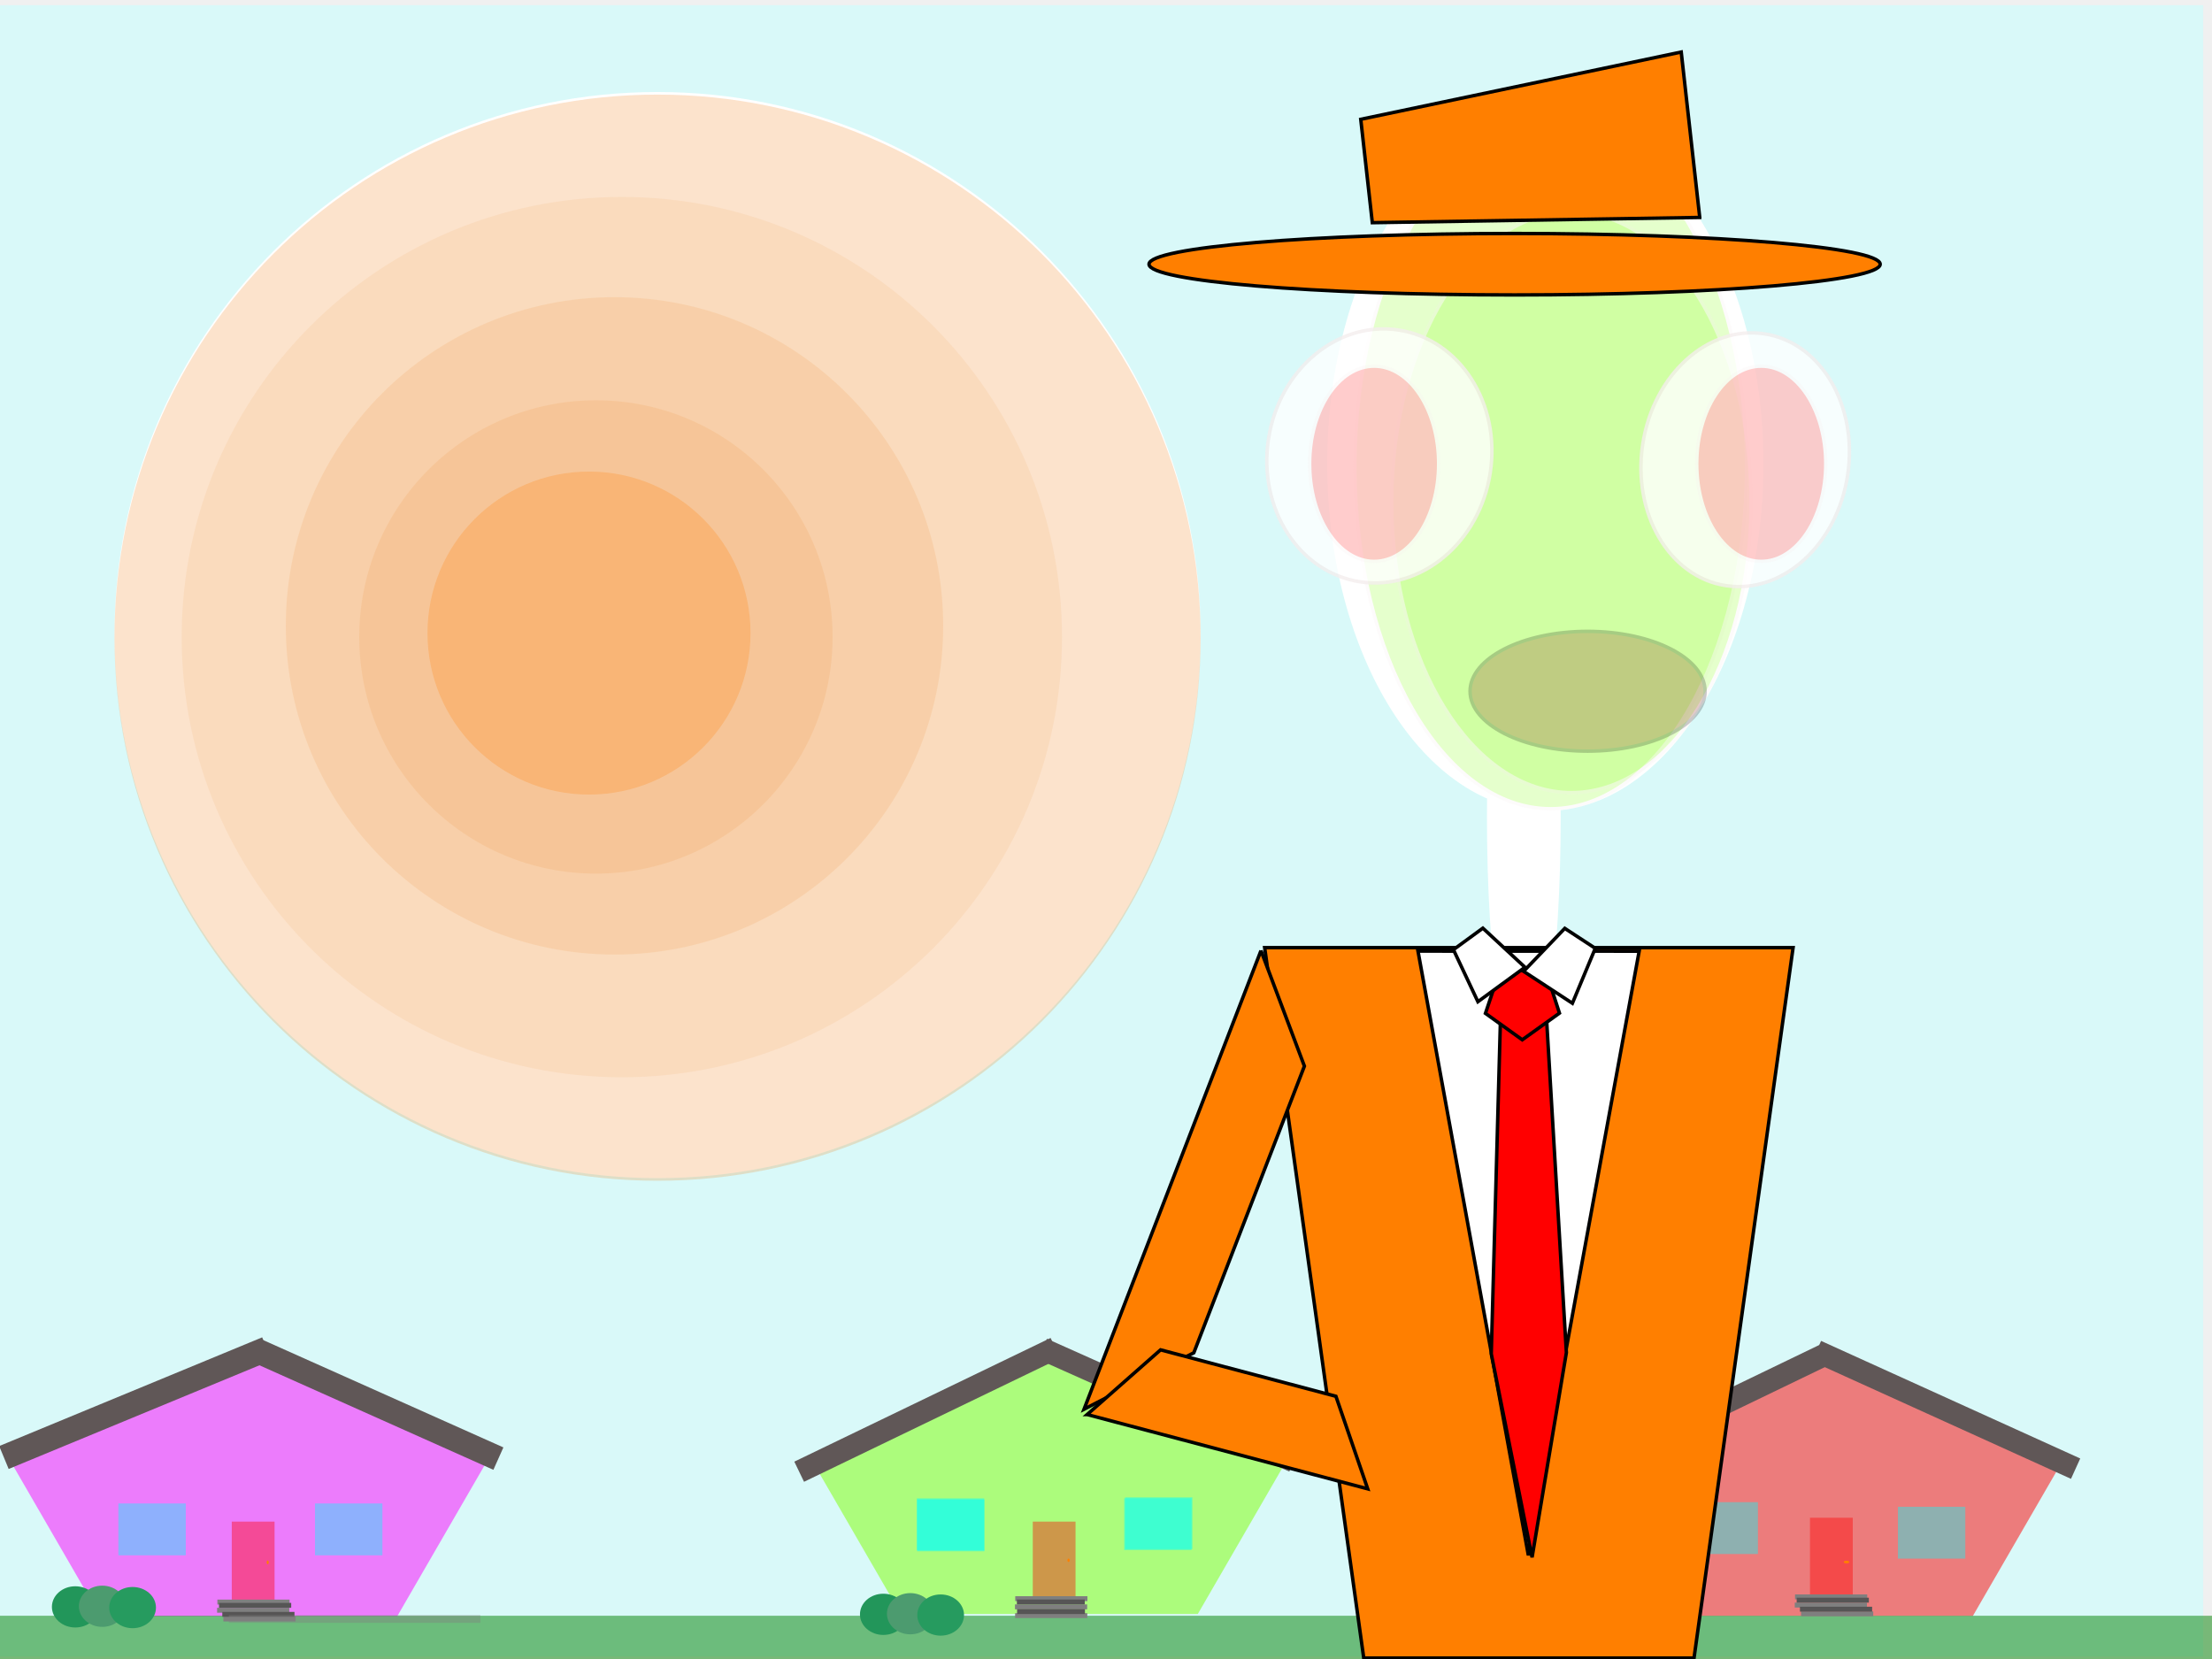
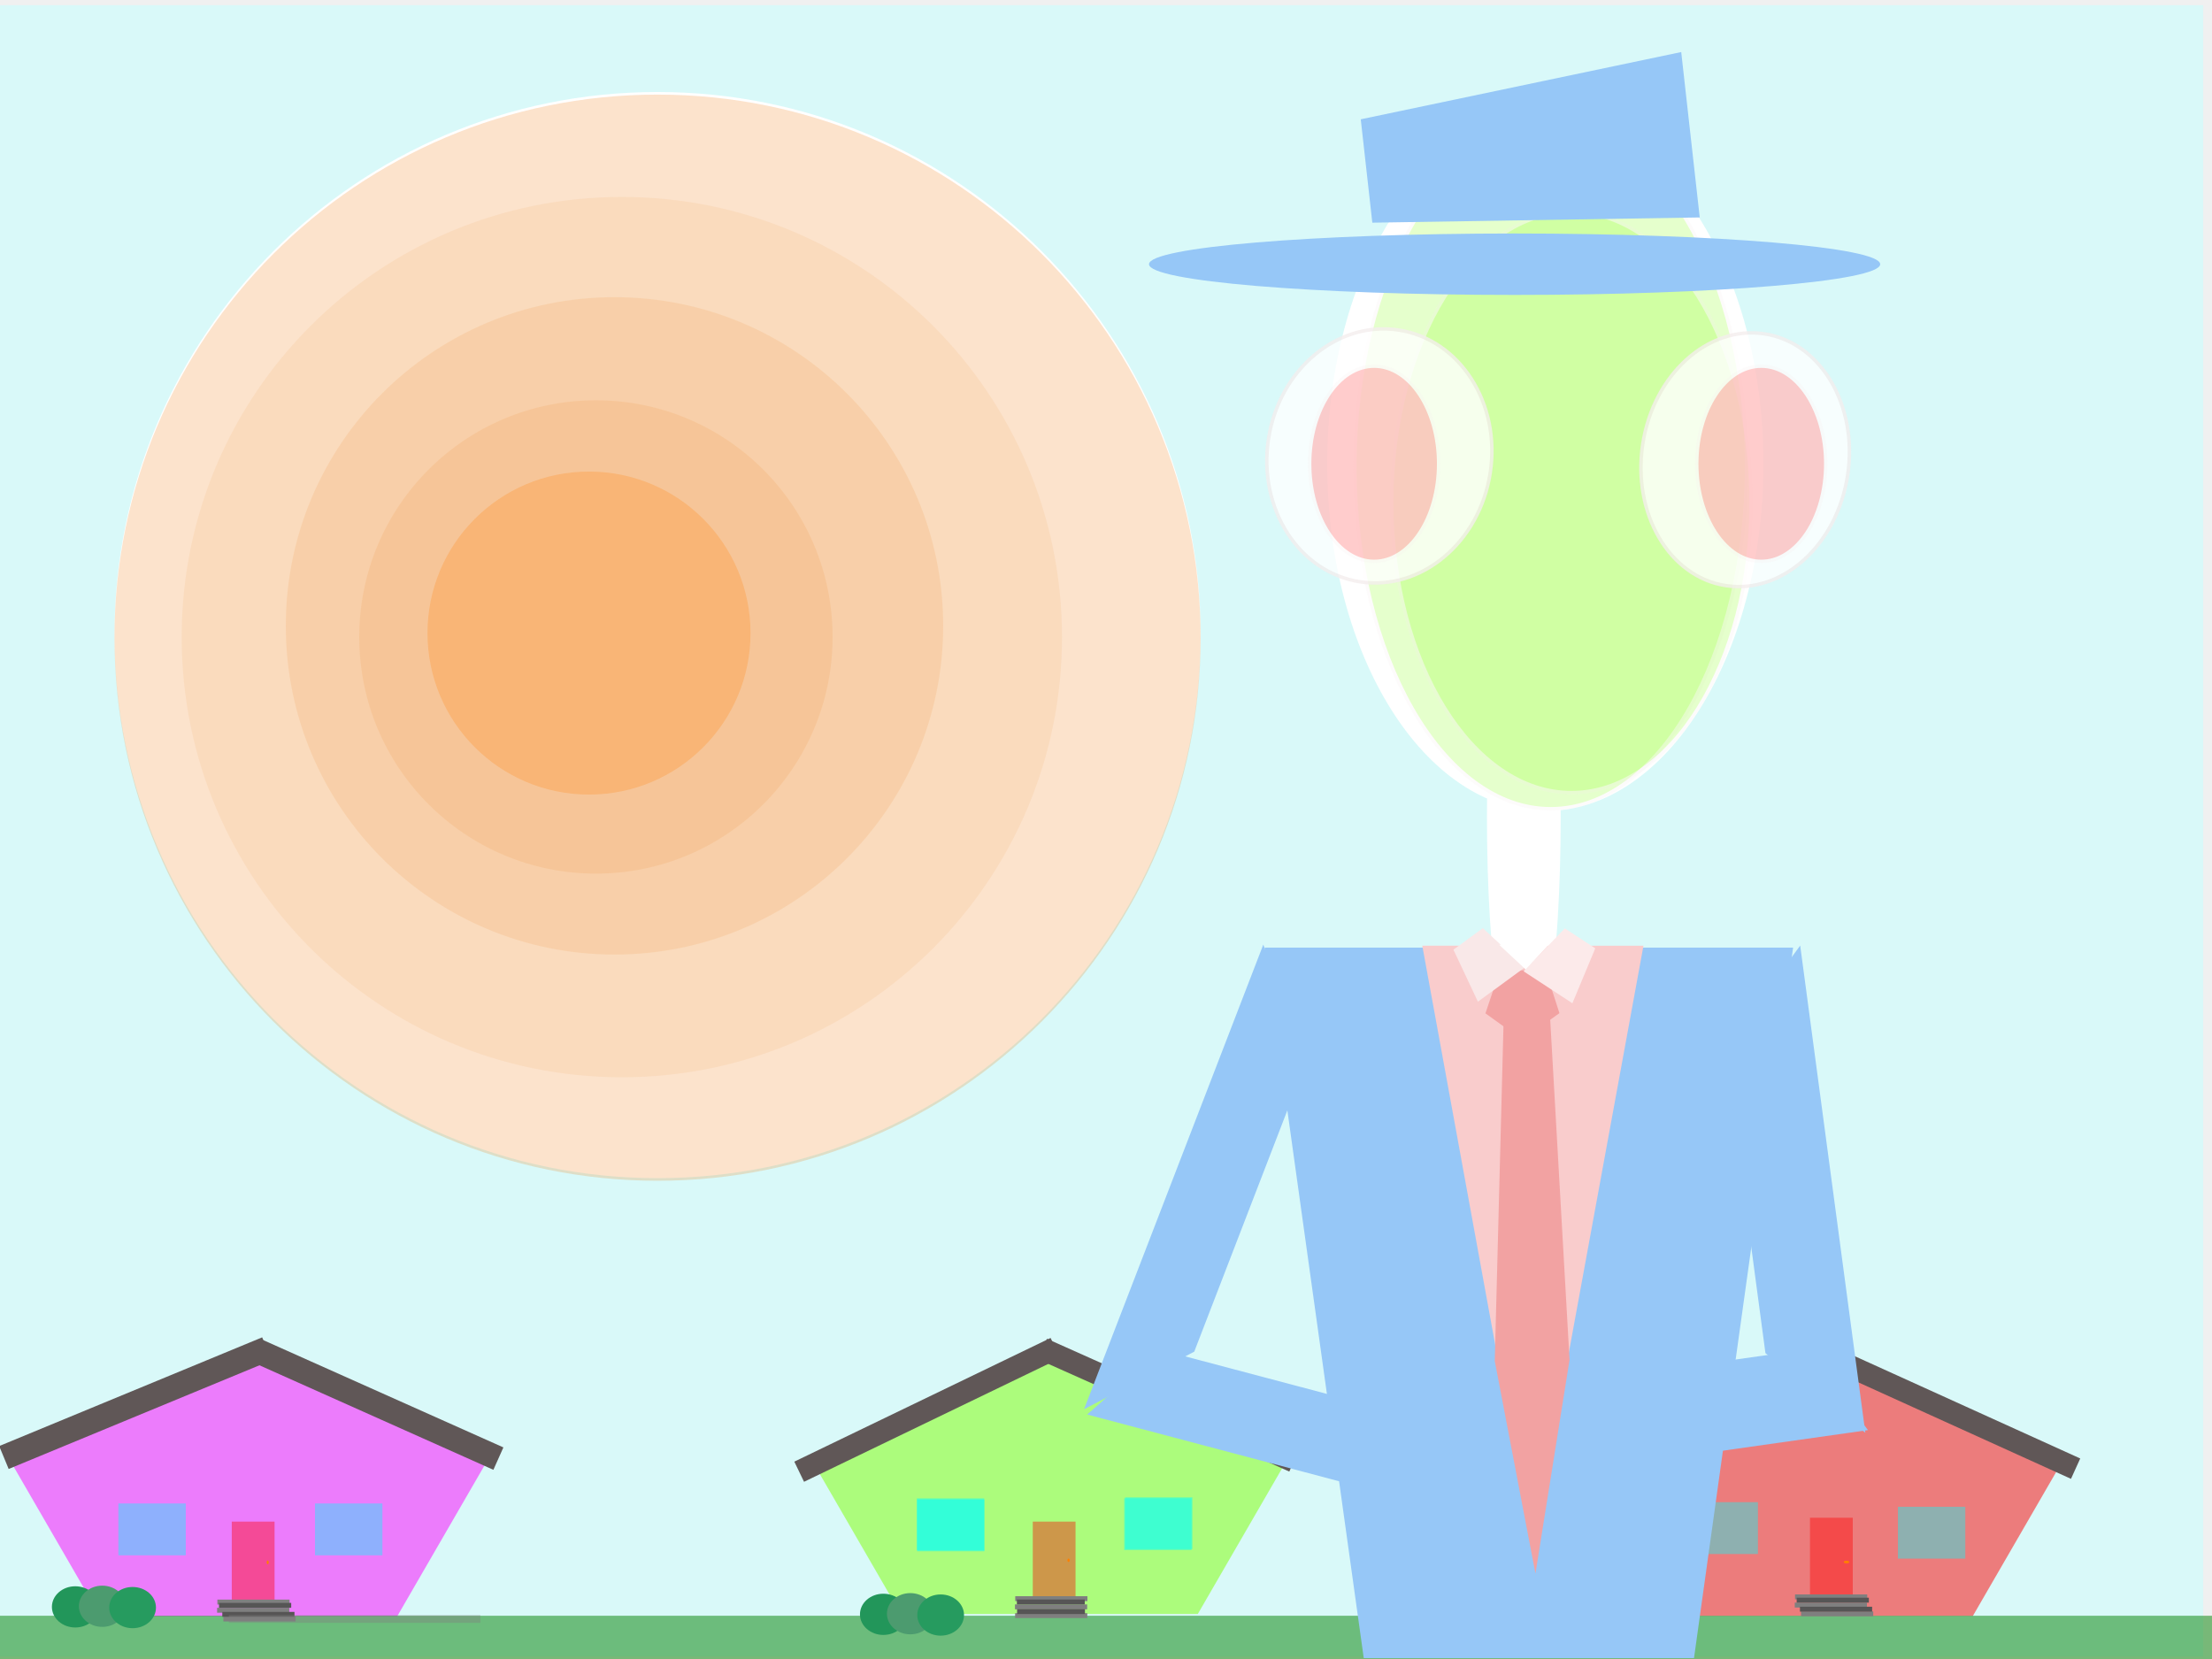
<svg xmlns="http://www.w3.org/2000/svg" width="640" height="480">
  <g>
-     <rect stroke="#000000" id="svg_57" height="477.75" width="640.5" y="1.5" x="-3.056" stroke-linecap="null" stroke-linejoin="null" stroke-dasharray="null" stroke-width="0" fill="#d9f9f9" />
-     <circle id="svg_56" stroke="#000000" r="157.129" cy="183.75" cx="190.25" stroke-linecap="null" stroke-linejoin="null" stroke-dasharray="null" stroke-width="0" fill="#ffffff" />
-     <ellipse id="svg_8" cy="210" cx="252.5" stroke-linecap="null" stroke-linejoin="null" stroke-dasharray="null" stroke-width="3" stroke="#000000" fill="#000000" />
-     <circle opacity="0.2" stroke="#000000" id="svg_31" r="157.129" cy="184.5" cx="190.25" stroke-linecap="null" stroke-linejoin="null" stroke-dasharray="null" stroke-width="0" fill="#f27100" />
-     <polygon opacity="0.2" fill="#f9b87a" id="svg_40" />
-     <polygon opacity="0.2" fill="#f9b87a" id="svg_41" />
-     <circle id="svg_51" r="127.354" cy="184.333" cx="179.917" opacity="0.1" stroke-linecap="null" stroke-linejoin="null" stroke-dasharray="null" stroke-width="0" stroke="#000000" fill="#ed9038" />
-     <circle stroke="#000000" id="svg_52" r="95.104" cy="181.083" cx="177.792" opacity="0.15" stroke-linecap="null" stroke-linejoin="null" stroke-dasharray="null" stroke-width="0" fill="#ed9038" />
-     <circle stroke="#000000" id="svg_53" r="68.479" cy="184.292" cx="172.417" opacity="0.15" stroke-linecap="null" stroke-linejoin="null" stroke-dasharray="null" stroke-width="0" fill="#ed9038" />
-     <circle stroke="#000000" id="svg_54" r="46.729" cy="183.167" cx="170.417" opacity="0.5" stroke-linecap="null" stroke-linejoin="null" stroke-dasharray="null" stroke-width="0" fill="#fca553" />
-     <path stroke="#000000" id="svg_58" d="m234.072,421.081l69.525,-28.361l69.525,28.361l-26.556,45.889l-85.938,0l-26.556,-45.889z" opacity="0.5" stroke-linecap="null" stroke-linejoin="null" stroke-dasharray="null" stroke-width="0" fill="#7fff00" />
-     <path id="svg_59" stroke="#000000" d="m458.322,421.644l69.525,-28.361l69.525,28.361l-26.556,45.889l-85.938,0l-26.556,-45.889z" opacity="0.5" stroke-linecap="null" stroke-linejoin="null" stroke-dasharray="null" stroke-width="0" fill="#ff0000" />
-     <path id="svg_60" stroke="#000000" d="m2.44,421.741l69.525,-28.361l69.525,28.361l-26.556,45.889l-85.938,0l-26.556,-45.889z" opacity="0.5" stroke-linecap="null" stroke-linejoin="null" stroke-dasharray="null" stroke-width="0" fill="#ff00ff" />
-     <rect id="svg_61" height="12.75" width="645.75" y="467.487" x="-0.285" opacity="0.5" stroke-linecap="null" stroke-linejoin="null" stroke-dasharray="null" stroke-width="0" stroke="#000000" fill="#007f00" />
-     <rect transform="rotate(24.07551 109.0696,406.3255) " id="svg_62" height="7.099" width="76.952" y="402.776" x="70.594" stroke-linecap="null" stroke-linejoin="null" stroke-dasharray="null" stroke-width="0" fill="#605757" stroke="#000000" />
-     <rect id="svg_63" transform="rotate(-22.45998 39.18002,405.9759) " height="7.168" width="82.332" y="402.392" x="-1.986" stroke-linecap="null" stroke-linejoin="null" stroke-dasharray="null" stroke-width="0" fill="#605757" stroke="#000000" />
-     <rect id="svg_64" stroke="#000000" transform="rotate(-25.76399 268.3003,407.9205) " height="6.472" width="82.332" y="404.685" x="227.134" stroke-linecap="null" stroke-linejoin="null" stroke-dasharray="null" stroke-width="0" fill="#605757" />
-     <rect stroke="#000000" id="svg_66" transform="rotate(24.07551 337.9733,406.5599) " height="6.472" width="79.691" y="403.324" x="298.128" stroke-linecap="null" stroke-linejoin="null" stroke-dasharray="null" stroke-width="0" fill="#605757" />
-     <rect id="svg_67" stroke="#605757" transform="rotate(-25.76399 491.8003,409.4205) " height="6.472" width="82.332" y="406.185" x="450.634" stroke-linecap="null" stroke-linejoin="null" stroke-dasharray="null" stroke-width="0" fill="#605757" />
-     <rect id="svg_68" stroke="#000000" transform="rotate(24.4032 563.0503,407.9205) " height="6.472" width="82.332" y="404.685" x="521.884" stroke-linecap="null" stroke-linejoin="null" stroke-dasharray="null" stroke-width="0" fill="#605757" />
-     <rect opacity="0.4" stroke="#000000" id="svg_73" height="23.062" width="12.375" y="440.25" x="67.062" stroke-linecap="null" stroke-linejoin="null" stroke-dasharray="null" stroke-width="0" fill="#ff0000" />
-     <rect id="svg_74" opacity="0.4" stroke="#000000" height="23.062" width="12.375" y="440.25" x="298.812" stroke-linecap="null" stroke-linejoin="null" stroke-dasharray="null" stroke-width="0" fill="#ff0000" />
-     <rect id="svg_75" opacity="0.4" stroke="#000000" height="23.062" width="12.375" y="439.125" x="523.687" stroke-linecap="null" stroke-linejoin="null" stroke-dasharray="null" stroke-width="0" fill="#ff0000" />
-     <rect opacity="0.4" id="svg_77" height="15" width="19.5" y="435" x="34.25" stroke-linecap="null" stroke-linejoin="null" stroke-dasharray="null" stroke-width="0" stroke="#000000" fill="#00ffff" />
-     <rect id="svg_78" opacity="0.4" height="15" width="19.5" y="433.5" x="265.25" stroke-linecap="null" stroke-linejoin="null" stroke-dasharray="null" stroke-width="0" stroke="#000000" fill="#00ffff" />
-     <rect id="svg_79" opacity="0.4" height="15" width="19.5" y="434.625" x="489.125" stroke-linecap="null" stroke-linejoin="null" stroke-dasharray="null" stroke-width="0" stroke="#000000" fill="#00ffff" />
-     <rect stroke="#000000" id="svg_80" height="1.424" width="20.883" y="462.812" x="62.896" stroke-linecap="null" stroke-linejoin="null" stroke-dasharray="null" stroke-width="0" fill="#7f7f7f" />
-     <rect id="svg_81" stroke="#000000" height="1.424" width="20.883" y="465.185" x="62.817" stroke-linecap="null" stroke-linejoin="null" stroke-dasharray="null" stroke-width="0" fill="#7f7f7f" />
-     <rect id="svg_82" stroke="#000000" height="1.424" width="20.883" y="467.716" x="64.637" stroke-linecap="null" stroke-linejoin="null" stroke-dasharray="null" stroke-width="0" fill="#7f7f7f" />
-     <rect id="svg_83" stroke="#000000" height="1.424" width="20.883" y="463.761" x="63.371" stroke-linecap="null" stroke-linejoin="null" stroke-dasharray="null" stroke-width="0" fill="#565555" />
-     <rect id="svg_84" stroke="#000000" height="1.424" width="20.883" y="466.371" x="64.32" stroke-linecap="null" stroke-linejoin="null" stroke-dasharray="null" stroke-width="0" fill="#565555" />
-     <rect id="svg_85" stroke="#000000" height="1.424" width="20.883" y="461.829" x="293.741" stroke-linecap="null" stroke-linejoin="null" stroke-dasharray="null" stroke-width="0" fill="#7f7f7f" />
-     <rect id="svg_86" stroke="#000000" height="1.424" width="20.883" y="464.202" x="293.662" stroke-linecap="null" stroke-linejoin="null" stroke-dasharray="null" stroke-width="0" fill="#7f7f7f" />
-     <rect id="svg_87" stroke="#000000" height="1.424" width="20.883" y="466.734" x="293.702" stroke-linecap="null" stroke-linejoin="null" stroke-dasharray="null" stroke-width="0" fill="#7f7f7f" />
-     <rect stroke="#000000" id="svg_88" height="1.424" width="19.637" y="462.779" x="294.216" stroke-linecap="null" stroke-linejoin="null" stroke-dasharray="null" stroke-width="0" fill="#565555" />
-     <rect stroke="#000000" id="svg_89" height="1.424" width="19.637" y="465.567" x="294.275" stroke-linecap="null" stroke-linejoin="null" stroke-dasharray="null" stroke-width="0" fill="#565555" />
-     <rect id="svg_90" stroke="#000000" height="1.424" width="20.883" y="461.315" x="519.359" stroke-linecap="null" stroke-linejoin="null" stroke-dasharray="null" stroke-width="0" fill="#7f7f7f" />
-     <rect id="svg_91" stroke="#000000" height="1.424" width="20.883" y="463.688" x="519.28" stroke-linecap="null" stroke-linejoin="null" stroke-dasharray="null" stroke-width="0" fill="#7f7f7f" />
-     <rect id="svg_92" stroke="#000000" height="1.424" width="20.883" y="466.22" x="521.099" stroke-linecap="null" stroke-linejoin="null" stroke-dasharray="null" stroke-width="0" fill="#7f7f7f" />
-     <rect id="svg_93" stroke="#000000" height="1.424" width="20.883" y="462.264" x="519.833" stroke-linecap="null" stroke-linejoin="null" stroke-dasharray="null" stroke-width="0" fill="#565555" />
-     <rect id="svg_94" stroke="#000000" height="1.424" width="20.883" y="464.875" x="520.782" stroke-linecap="null" stroke-linejoin="null" stroke-dasharray="null" stroke-width="0" fill="#565555" />
-     <rect id="svg_96" opacity="0.4" height="15" width="19.5" y="435" x="91.139" stroke-linecap="null" stroke-linejoin="null" stroke-dasharray="null" stroke-width="0" stroke="#000000" fill="#00ffff" />
-     <rect opacity="0.5" height="15" width="19.5" y="433.828" x="265.341" stroke-linecap="null" stroke-linejoin="null" stroke-dasharray="null" stroke-width="0" stroke="#000000" fill="#00ffff" id="svg_1" />
-     <rect opacity="0.4" height="15" width="19.5" y="433.5" x="325.25" stroke-linecap="null" stroke-linejoin="null" stroke-dasharray="null" stroke-width="0" stroke="#000000" fill="#00ffff" id="svg_2" />
-     <rect opacity="0.4" height="15" width="19.5" y="433.206" x="325.522" stroke-linecap="null" stroke-linejoin="null" stroke-dasharray="null" stroke-width="0" stroke="#000000" fill="#00ffff" id="svg_3" />
-     <rect opacity="0.4" height="15" width="19.5" y="435.958" x="549.125" stroke-linecap="null" stroke-linejoin="null" stroke-dasharray="null" stroke-width="0" stroke="#000000" fill="#00ffff" id="svg_4" />
-     <ellipse fill="#ff7f00" stroke-width="0" stroke-dasharray="null" stroke-linejoin="null" stroke-linecap="null" cx="77.456" cy="452.032" id="svg_19" rx="0.294" ry="0.532" stroke="#000000" />
-     <ellipse fill="#ff7f00" stroke="#000000" stroke-width="0" stroke-dasharray="null" stroke-linejoin="null" stroke-linecap="null" cx="90.687" cy="420" id="svg_20" />
-     <ellipse fill="#ff7f00" stroke-width="0" stroke-dasharray="null" stroke-linejoin="null" stroke-linecap="null" cx="309.166" cy="451.43" rx="0.334" ry="0.492" id="svg_23" stroke="#000000" />
-     <ellipse fill="#ff7f00" stroke-width="0" stroke-dasharray="null" stroke-linejoin="null" stroke-linecap="null" cx="534.249" cy="451.944" rx="0.813" ry="0.382" id="svg_24" stroke="#000000" />
-     <ellipse fill="#22965a" stroke-width="0" stroke-dasharray="null" stroke-linejoin="null" stroke-linecap="null" cx="21.781" cy="464.92" id="svg_25" rx="6.763" ry="5.962" stroke="#000000" />
-     <ellipse fill="#007f3f" stroke="#000000" stroke-width="0" stroke-dasharray="null" stroke-linejoin="null" stroke-linecap="null" cx="19.054" cy="447.09" id="svg_26" />
-     <ellipse stroke="#000000" fill="#4c9b6f" stroke-width="0" stroke-dasharray="null" stroke-linejoin="null" stroke-linecap="null" cx="29.584" cy="464.742" rx="6.763" ry="5.962" id="svg_27" />
-     <ellipse stroke="#000000" fill="#269b5f" stroke-width="0" stroke-dasharray="null" stroke-linejoin="null" stroke-linecap="null" cx="38.362" cy="465.126" rx="6.763" ry="5.962" id="svg_28" />
-     <rect fill="#7f7f7f" stroke-width="0" stroke-dasharray="null" stroke-linejoin="null" stroke-linecap="null" x="66.219" y="467.32" width="72.773" height="2.215" id="svg_29" stroke="#000000" opacity="0.4" />
-     <ellipse id="svg_6" fill="#22965a" stroke-width="0" stroke-dasharray="null" stroke-linejoin="null" stroke-linecap="null" cx="255.578" cy="467.076" rx="6.763" ry="5.962" stroke="#000000" />
-     <ellipse id="svg_7" stroke="#000000" fill="#4c9b6f" stroke-width="0" stroke-dasharray="null" stroke-linejoin="null" stroke-linecap="null" cx="263.381" cy="466.898" rx="6.763" ry="5.962" />
-     <ellipse id="svg_9" stroke="#000000" fill="#269b5f" stroke-width="0" stroke-dasharray="null" stroke-linejoin="null" stroke-linecap="null" cx="272.159" cy="467.283" rx="6.763" ry="5.962" />
-     <ellipse ry="74.667" rx="10.667" id="svg_21" cy="236.444" cx="440.889" stroke-linecap="null" stroke-linejoin="null" stroke-dasharray="null" stroke-width="0" stroke="#000000" fill="#ffffff" />
-     <ellipse stroke="#000000" ry="100.444" rx="63.111" id="svg_15" cy="134.222" cx="447.111" stroke-linecap="null" stroke-linejoin="null" stroke-dasharray="null" stroke-width="0" fill="#ffffff" />
-     <ellipse stroke="#f4eded" opacity="0.2" ry="99" rx="56.667" id="svg_65" cy="135" cx="448.667" stroke-linecap="null" stroke-linejoin="null" stroke-dasharray="null" stroke-width="null" fill="#7fff00" />
-     <ellipse stroke="#f4eded" id="svg_71" opacity="0.2" ry="84" rx="52" cy="145.333" cx="454.667" stroke-linecap="null" stroke-linejoin="null" stroke-dasharray="null" stroke-width="null" fill="#7fff00" />
-     <ellipse stroke="#000000" ry="8.889" rx="105.778" id="svg_16" cy="76.444" cx="438.222" stroke-linecap="null" stroke-linejoin="null" stroke-dasharray="null" fill="#ff7f00" />
-     <path stroke="#000000" transform="rotate(-96.38416 442.2454,44.23049) " id="svg_18" d="m418.169,91.386l9.029,-94.312l30.096,0l9.029,94.312l-48.153,0z" stroke-linecap="null" stroke-linejoin="null" stroke-dasharray="null" stroke-width="null" fill="#ff7f00" />
-     <path stroke="#000000" id="svg_22" d="m365.907,274.183l28.667,205.556l95.556,0l28.667,-205.556l-152.889,0z" stroke-linecap="null" stroke-linejoin="null" stroke-dasharray="null" stroke-width="null" fill="#ff7f00" />
-     <path stroke="#000000" transform="rotate(-179.9809 442.2347,362.601) " id="svg_32" d="m410.236,450.007l31.999,-174.812l31.999,174.812l-63.998,0z" stroke-linecap="null" stroke-linejoin="null" stroke-dasharray="null" stroke-width="null" fill="#ffffff" />
-     <polygon stroke="#000000" id="svg_43" transform="rotate(89.08686 442.0443,373.2806) " stroke-width="null" points="519.357,373.281 460.295,384.15 364.731,379.998 364.731,366.563 460.295,362.411 519.357,373.281 " strokeWidth="null" strokecolor="#000000" fill="#ff0000" edge="270.689" orient="x" sides="5" shape="regularPoly" cy="284.438" cx="437.75" />
-     <polygon strokeWidth="null" strokecolor="#000000" fill="#ffffff" edge="0" orient="x" sides="5" shape="regularPoly" id="svg_34" cy="264.75" cx="440" />
-     <polygon strokeWidth="null" strokecolor="none" fill="#ffffff" edge="0" orient="x" sides="5" shape="regularPoly" id="svg_35" cy="279" cx="439.25" />
-     <polygon strokeWidth="null" strokecolor="none" fill="#ffffff" edge="0" orient="x" sides="5" shape="regularPoly" id="svg_36" cy="291" cx="424.25" />
-     <polygon stroke="#000000" transform="rotate(162.0926 439.488,290.0625) " stroke-width="null" points="449.685,290.063 441.895,300.615 429.291,296.584 429.291,283.541 441.895,279.51 449.685,290.063 " strokeWidth="null" strokecolor="#000000" fill="#ff0000" edge="270.689" orient="x" sides="5" shape="regularPoly" id="svg_42" cy="284.438" cx="437.75" />
-     <path stroke="#000000" transform="rotate(-36.16539 429.5977,278.2496) " id="svg_38" d="m421.16,286.416l3.164,-16.333l10.547,0l3.164,16.333l-16.875,0z" stroke-linecap="null" stroke-linejoin="null" stroke-dasharray="null" stroke-width="null" fill="#ffffff" />
-     <path stroke="#000000" id="svg_39" transform="rotate(33.2165 452.5169,278.5746) " d="m444.079,287.037l3.164,-16.925l10.547,0l3.164,16.925l-16.875,0z" stroke-linecap="null" stroke-linejoin="null" stroke-dasharray="null" stroke-width="null" fill="#ffffff" />
-     <path stroke="#000000" transform="rotate(111.0969 350.3262,345.6585) " id="svg_45" d="m279.215,357.536l26.667,-23.754l88.889,0l26.667,23.754l-142.222,0z" stroke-linecap="null" stroke-linejoin="null" stroke-dasharray="null" stroke-width="null" fill="#ff7f00" />
-     <path stroke="#000000" id="svg_46" transform="rotate(14.83454 358.1432,408.6443) " d="m316.157,420.408l15.745,-23.528l52.483,0l15.745,23.528l-83.972,0z" stroke-linecap="null" stroke-linejoin="null" stroke-dasharray="null" stroke-width="null" fill="#ff7f00" />
-     <ellipse stroke="#f4eded" transform="rotate(8.746185 399.0905,131.9114) " ry="36.847" rx="32.451" id="svg_102" cy="131.911" cx="399.091" opacity="0.8" stroke-linecap="null" stroke-linejoin="null" stroke-dasharray="null" stroke-width="null" fill="#ffffff" />
-     <ellipse stroke="#f4eded" id="svg_97" opacity="0.2" ry="28.25" rx="18.667" cy="134.185" cx="397.583" stroke-linecap="null" stroke-linejoin="null" stroke-dasharray="null" stroke-width="null" fill="#ff0000" />
-     <ellipse stroke="#f4eded" id="svg_103" transform="rotate(8.746185 504.9335,133.0154) " ry="36.847" rx="29.98" cy="133.015" cx="504.934" opacity="0.8" stroke-linecap="null" stroke-linejoin="null" stroke-dasharray="null" stroke-width="null" fill="#ffffff" />
-     <ellipse id="svg_101" stroke="#f4eded" opacity="0.2" ry="28.25" rx="18.667" cy="134.185" cx="509.583" stroke-linecap="null" stroke-linejoin="null" stroke-dasharray="null" stroke-width="null" fill="#ff0000" />
-     <ellipse stroke="#000000" ry="17.333" rx="34" id="svg_104" cy="200" cx="459.333" opacity="0.2" stroke-linecap="null" stroke-linejoin="null" stroke-dasharray="null" stroke-width="null" fill="#7f0000" />
+     <rect fill="#d9f9f9" stroke-width="0" stroke-dasharray="null" stroke-linejoin="null" stroke-linecap="null" x="-3.056" y="1.5" width="640.5" height="477.75" id="svg_57" stroke="#000000" />
+     <circle fill="#ffffff" stroke-width="0" stroke-dasharray="null" stroke-linejoin="null" stroke-linecap="null" cx="190.25" cy="183.75" r="157.129" stroke="#000000" id="svg_56" />
+     <ellipse fill="#000000" stroke="#000000" stroke-width="3" stroke-dasharray="null" stroke-linejoin="null" stroke-linecap="null" cx="252.5" cy="210" id="svg_8" />
+     <circle fill="#f27100" stroke-width="0" stroke-dasharray="null" stroke-linejoin="null" stroke-linecap="null" cx="190.25" cy="184.5" r="157.129" id="svg_31" stroke="#000000" opacity="0.2" />
+     <polygon id="svg_40" fill="#f9b87a" opacity="0.2" />
+     <polygon id="svg_41" fill="#f9b87a" opacity="0.2" />
+     <circle fill="#ed9038" stroke="#000000" stroke-width="0" stroke-dasharray="null" stroke-linejoin="null" stroke-linecap="null" opacity="0.1" cx="179.917" cy="184.333" r="127.354" id="svg_51" />
+     <circle fill="#ed9038" stroke-width="0" stroke-dasharray="null" stroke-linejoin="null" stroke-linecap="null" opacity="0.15" cx="177.792" cy="181.083" r="95.104" id="svg_52" stroke="#000000" />
+     <circle fill="#ed9038" stroke-width="0" stroke-dasharray="null" stroke-linejoin="null" stroke-linecap="null" opacity="0.15" cx="172.417" cy="184.292" r="68.479" id="svg_53" stroke="#000000" />
+     <circle fill="#fca553" stroke-width="0" stroke-dasharray="null" stroke-linejoin="null" stroke-linecap="null" opacity="0.5" cx="170.417" cy="183.167" r="46.729" id="svg_54" stroke="#000000" />
+     <path fill="#7fff00" stroke-width="0" stroke-dasharray="null" stroke-linejoin="null" stroke-linecap="null" opacity="0.5" d="m234.072,421.081l69.525,-28.361l69.525,28.361l-26.556,45.889l-85.938,0l-26.556,-45.889z" id="svg_58" stroke="#000000" />
+     <path fill="#ff0000" stroke-width="0" stroke-dasharray="null" stroke-linejoin="null" stroke-linecap="null" opacity="0.5" d="m458.322,421.644l69.525,-28.361l69.525,28.361l-26.556,45.889l-85.938,0l-26.556,-45.889z" stroke="#000000" id="svg_59" />
+     <path fill="#ff00ff" stroke-width="0" stroke-dasharray="null" stroke-linejoin="null" stroke-linecap="null" opacity="0.5" d="m2.44,421.741l69.525,-28.361l69.525,28.361l-26.556,45.889l-85.938,0l-26.556,-45.889z" stroke="#000000" id="svg_60" />
+     <rect fill="#007f00" stroke="#000000" stroke-width="0" stroke-dasharray="null" stroke-linejoin="null" stroke-linecap="null" opacity="0.5" x="-0.285" y="467.487" width="645.75" height="12.75" id="svg_61" />
+     <rect stroke="#000000" fill="#605757" stroke-width="0" stroke-dasharray="null" stroke-linejoin="null" stroke-linecap="null" x="70.594" y="402.776" width="76.952" height="7.099" id="svg_62" transform="rotate(24.07551 109.0696,406.3255) " />
+     <rect stroke="#000000" fill="#605757" stroke-width="0" stroke-dasharray="null" stroke-linejoin="null" stroke-linecap="null" x="-1.986" y="402.392" width="82.332" height="7.168" transform="rotate(-22.45998 39.18002,405.9759) " id="svg_63" />
+     <rect fill="#605757" stroke-width="0" stroke-dasharray="null" stroke-linejoin="null" stroke-linecap="null" x="227.134" y="404.685" width="82.332" height="6.472" transform="rotate(-25.76399 268.3003,407.9205) " stroke="#000000" id="svg_64" />
+     <rect fill="#605757" stroke-width="0" stroke-dasharray="null" stroke-linejoin="null" stroke-linecap="null" x="298.128" y="403.324" width="79.691" height="6.472" transform="rotate(24.07551 337.9733,406.5599) " id="svg_66" stroke="#000000" />
+     <rect fill="#605757" stroke-width="0" stroke-dasharray="null" stroke-linejoin="null" stroke-linecap="null" x="450.634" y="406.185" width="82.332" height="6.472" transform="rotate(-25.76399 491.8003,409.4205) " stroke="#605757" id="svg_67" />
+     <rect fill="#605757" stroke-width="0" stroke-dasharray="null" stroke-linejoin="null" stroke-linecap="null" x="521.884" y="404.685" width="82.332" height="6.472" transform="rotate(24.4032 563.0503,407.9205) " stroke="#000000" id="svg_68" />
+     <rect fill="#ff0000" stroke-width="0" stroke-dasharray="null" stroke-linejoin="null" stroke-linecap="null" x="67.062" y="440.25" width="12.375" height="23.062" id="svg_73" stroke="#000000" opacity="0.4" />
+     <rect fill="#ff0000" stroke-width="0" stroke-dasharray="null" stroke-linejoin="null" stroke-linecap="null" x="298.812" y="440.25" width="12.375" height="23.062" stroke="#000000" opacity="0.4" id="svg_74" />
+     <rect fill="#ff0000" stroke-width="0" stroke-dasharray="null" stroke-linejoin="null" stroke-linecap="null" x="523.687" y="439.125" width="12.375" height="23.062" stroke="#000000" opacity="0.4" id="svg_75" />
+     <rect fill="#00ffff" stroke="#000000" stroke-width="0" stroke-dasharray="null" stroke-linejoin="null" stroke-linecap="null" x="34.25" y="435" width="19.5" height="15" id="svg_77" opacity="0.4" />
+     <rect fill="#00ffff" stroke="#000000" stroke-width="0" stroke-dasharray="null" stroke-linejoin="null" stroke-linecap="null" x="265.25" y="433.5" width="19.5" height="15" opacity="0.4" id="svg_78" />
+     <rect fill="#00ffff" stroke="#000000" stroke-width="0" stroke-dasharray="null" stroke-linejoin="null" stroke-linecap="null" x="489.125" y="434.625" width="19.5" height="15" opacity="0.4" id="svg_79" />
+     <rect fill="#7f7f7f" stroke-width="0" stroke-dasharray="null" stroke-linejoin="null" stroke-linecap="null" x="62.896" y="462.812" width="20.883" height="1.424" id="svg_80" stroke="#000000" />
+     <rect fill="#7f7f7f" stroke-width="0" stroke-dasharray="null" stroke-linejoin="null" stroke-linecap="null" x="62.817" y="465.185" width="20.883" height="1.424" stroke="#000000" id="svg_81" />
+     <rect fill="#7f7f7f" stroke-width="0" stroke-dasharray="null" stroke-linejoin="null" stroke-linecap="null" x="64.637" y="467.716" width="20.883" height="1.424" stroke="#000000" id="svg_82" />
+     <rect fill="#565555" stroke-width="0" stroke-dasharray="null" stroke-linejoin="null" stroke-linecap="null" x="63.371" y="463.761" width="20.883" height="1.424" stroke="#000000" id="svg_83" />
+     <rect fill="#565555" stroke-width="0" stroke-dasharray="null" stroke-linejoin="null" stroke-linecap="null" x="64.32" y="466.371" width="20.883" height="1.424" stroke="#000000" id="svg_84" />
+     <rect fill="#7f7f7f" stroke-width="0" stroke-dasharray="null" stroke-linejoin="null" stroke-linecap="null" x="293.741" y="461.829" width="20.883" height="1.424" stroke="#000000" id="svg_85" />
+     <rect fill="#7f7f7f" stroke-width="0" stroke-dasharray="null" stroke-linejoin="null" stroke-linecap="null" x="293.662" y="464.202" width="20.883" height="1.424" stroke="#000000" id="svg_86" />
+     <rect fill="#7f7f7f" stroke-width="0" stroke-dasharray="null" stroke-linejoin="null" stroke-linecap="null" x="293.702" y="466.734" width="20.883" height="1.424" stroke="#000000" id="svg_87" />
+     <rect fill="#565555" stroke-width="0" stroke-dasharray="null" stroke-linejoin="null" stroke-linecap="null" x="294.216" y="462.779" width="19.637" height="1.424" id="svg_88" stroke="#000000" />
+     <rect fill="#565555" stroke-width="0" stroke-dasharray="null" stroke-linejoin="null" stroke-linecap="null" x="294.275" y="465.567" width="19.637" height="1.424" id="svg_89" stroke="#000000" />
+     <rect fill="#7f7f7f" stroke-width="0" stroke-dasharray="null" stroke-linejoin="null" stroke-linecap="null" x="519.359" y="461.315" width="20.883" height="1.424" stroke="#000000" id="svg_90" />
+     <rect fill="#7f7f7f" stroke-width="0" stroke-dasharray="null" stroke-linejoin="null" stroke-linecap="null" x="519.28" y="463.688" width="20.883" height="1.424" stroke="#000000" id="svg_91" />
+     <rect fill="#7f7f7f" stroke-width="0" stroke-dasharray="null" stroke-linejoin="null" stroke-linecap="null" x="521.099" y="466.22" width="20.883" height="1.424" stroke="#000000" id="svg_92" />
+     <rect fill="#565555" stroke-width="0" stroke-dasharray="null" stroke-linejoin="null" stroke-linecap="null" x="519.833" y="462.264" width="20.883" height="1.424" stroke="#000000" id="svg_93" />
+     <rect fill="#565555" stroke-width="0" stroke-dasharray="null" stroke-linejoin="null" stroke-linecap="null" x="520.782" y="464.875" width="20.883" height="1.424" stroke="#000000" id="svg_94" />
+     <rect fill="#00ffff" stroke="#000000" stroke-width="0" stroke-dasharray="null" stroke-linejoin="null" stroke-linecap="null" x="91.139" y="435" width="19.5" height="15" opacity="0.4" id="svg_96" />
+     <rect id="svg_1" fill="#00ffff" stroke="#000000" stroke-width="0" stroke-dasharray="null" stroke-linejoin="null" stroke-linecap="null" x="265.341" y="433.828" width="19.5" height="15" opacity="0.5" />
+     <rect id="svg_2" fill="#00ffff" stroke="#000000" stroke-width="0" stroke-dasharray="null" stroke-linejoin="null" stroke-linecap="null" x="325.25" y="433.5" width="19.5" height="15" opacity="0.4" />
+     <rect id="svg_3" fill="#00ffff" stroke="#000000" stroke-width="0" stroke-dasharray="null" stroke-linejoin="null" stroke-linecap="null" x="325.522" y="433.206" width="19.5" height="15" opacity="0.4" />
+     <rect id="svg_4" fill="#00ffff" stroke="#000000" stroke-width="0" stroke-dasharray="null" stroke-linejoin="null" stroke-linecap="null" x="549.125" y="435.958" width="19.5" height="15" opacity="0.4" />
+     <ellipse stroke="#000000" ry="0.532" rx="0.294" id="svg_19" cy="452.032" cx="77.456" stroke-linecap="null" stroke-linejoin="null" stroke-dasharray="null" stroke-width="0" fill="#ff7f00" />
+     <ellipse id="svg_20" cy="420" cx="90.687" stroke-linecap="null" stroke-linejoin="null" stroke-dasharray="null" stroke-width="0" stroke="#000000" fill="#ff7f00" />
+     <ellipse stroke="#000000" id="svg_23" ry="0.492" rx="0.334" cy="451.43" cx="309.166" stroke-linecap="null" stroke-linejoin="null" stroke-dasharray="null" stroke-width="0" fill="#ff7f00" />
+     <ellipse stroke="#000000" id="svg_24" ry="0.382" rx="0.813" cy="451.944" cx="534.249" stroke-linecap="null" stroke-linejoin="null" stroke-dasharray="null" stroke-width="0" fill="#ff7f00" />
+     <ellipse stroke="#000000" ry="5.962" rx="6.763" id="svg_25" cy="464.92" cx="21.781" stroke-linecap="null" stroke-linejoin="null" stroke-dasharray="null" stroke-width="0" fill="#22965a" />
+     <ellipse id="svg_26" cy="447.09" cx="19.054" stroke-linecap="null" stroke-linejoin="null" stroke-dasharray="null" stroke-width="0" stroke="#000000" fill="#007f3f" />
+     <ellipse id="svg_27" ry="5.962" rx="6.763" cy="464.742" cx="29.584" stroke-linecap="null" stroke-linejoin="null" stroke-dasharray="null" stroke-width="0" fill="#4c9b6f" stroke="#000000" />
+     <ellipse id="svg_28" ry="5.962" rx="6.763" cy="465.126" cx="38.362" stroke-linecap="null" stroke-linejoin="null" stroke-dasharray="null" stroke-width="0" fill="#269b5f" stroke="#000000" />
+     <rect opacity="0.4" stroke="#000000" id="svg_29" height="2.215" width="72.773" y="467.32" x="66.219" stroke-linecap="null" stroke-linejoin="null" stroke-dasharray="null" stroke-width="0" fill="#7f7f7f" />
+     <ellipse stroke="#000000" ry="5.962" rx="6.763" cy="467.076" cx="255.578" stroke-linecap="null" stroke-linejoin="null" stroke-dasharray="null" stroke-width="0" fill="#22965a" id="svg_6" />
+     <ellipse ry="5.962" rx="6.763" cy="466.898" cx="263.381" stroke-linecap="null" stroke-linejoin="null" stroke-dasharray="null" stroke-width="0" fill="#4c9b6f" stroke="#000000" id="svg_7" />
+     <ellipse ry="5.962" rx="6.763" cy="467.283" cx="272.159" stroke-linecap="null" stroke-linejoin="null" stroke-dasharray="null" stroke-width="0" fill="#269b5f" stroke="#000000" id="svg_9" />
+     <ellipse fill="#ffffff" stroke="#000000" stroke-width="0" stroke-dasharray="null" stroke-linejoin="null" stroke-linecap="null" cx="440.889" cy="236.444" id="svg_21" rx="10.667" ry="74.667" />
+     <ellipse fill="#ffffff" stroke-width="0" stroke-dasharray="null" stroke-linejoin="null" stroke-linecap="null" cx="447.111" cy="134.222" id="svg_15" rx="63.111" ry="100.444" stroke="#000000" />
+     <ellipse fill="#7fff00" stroke-width="null" stroke-dasharray="null" stroke-linejoin="null" stroke-linecap="null" cx="448.667" cy="135" id="svg_65" rx="56.667" ry="99" opacity="0.2" stroke="#f4eded" />
+     <ellipse fill="#7fff00" stroke-width="null" stroke-dasharray="null" stroke-linejoin="null" stroke-linecap="null" cx="454.667" cy="145.333" rx="52" ry="84" opacity="0.2" id="svg_71" stroke="#f4eded" />
+     <ellipse stroke-width="0" fill="#96c7f7" stroke-dasharray="null" stroke-linejoin="null" stroke-linecap="null" cx="438.222" cy="76.444" id="svg_16" rx="105.778" ry="8.889" stroke="#000000" />
+     <path fill="#96c7f7" stroke-width="0" stroke-dasharray="null" stroke-linejoin="null" stroke-linecap="null" d="m418.169,91.386l9.029,-94.312l30.096,0l9.029,94.312l-48.153,0z" id="svg_18" transform="rotate(-96.38416 442.2454,44.23048) " stroke="#000000" />
+     <path fill="#96c7f7" stroke-width="0" stroke-dasharray="null" stroke-linejoin="null" stroke-linecap="null" d="m365.907,274.183l28.667,205.556l95.556,0l28.667,-205.556l-152.889,0z" id="svg_22" stroke="#000000" />
+     <path fill="#f9cccc" stroke-width="0" stroke-dasharray="null" stroke-linejoin="null" stroke-linecap="null" d="m411.481,448.429l31.999,-174.812l31.999,174.812l-63.998,0l-0,0z" id="svg_32" transform="rotate(-179.9809 443.4795,361.0229) " stroke="#000000" />
+     <polygon stroke="#000000" fill="#f2a2a2" points="523.746,374.555 462.067,385.376 362.269,381.242 362.269,367.868 462.067,363.735 523.746,374.555 " stroke-width="0" transform="rotate(89.11649 443.0077,374.5551) " id="svg_43" />
+     <polygon id="svg_34" fill="#ffffff" />
+     <polygon id="svg_35" fill="#ffffff" />
+     <polygon id="svg_36" fill="#ffffff" />
+     <polygon id="svg_42" fill="#f2a2a2" points="449.685,290.063 441.895,300.615 429.291,296.584 429.291,283.541 441.895,279.51 449.685,290.063 " stroke-width="0" transform="rotate(162.0926 439.488,290.0625) " stroke="#000000" />
+     <path fill="#f9e8e8" stroke-width="0" stroke-dasharray="null" stroke-linejoin="null" stroke-linecap="null" d="m421.16,286.416l3.164,-16.333l10.547,0l3.164,16.333l-16.875,0z" id="svg_38" transform="rotate(-36.16539 429.5976,278.2496) " stroke="#000000" />
+     <path fill="#fceaea" stroke-width="0" stroke-dasharray="null" stroke-linejoin="null" stroke-linecap="null" d="m444.079,287.037l3.164,-16.925l10.547,0l3.164,16.925l-16.875,0z" transform="rotate(33.2165 452.5169,278.5746) " id="svg_39" stroke="#000000" />
+     <path stroke="#000000" fill="#96c7f7" stroke-width="0" stroke-dasharray="null" stroke-linejoin="null" stroke-linecap="null" d="m278.62,356.668l27.015,-23.754l90.051,0l27.015,23.754l-144.082,0z" id="svg_45" transform="rotate(111.0969 350.6608,344.7911) " />
+     <path fill="#96c7f7" stroke-width="0" stroke-dasharray="null" stroke-linejoin="null" stroke-linecap="null" d="m316.157,420.408l15.745,-23.528l52.483,0l15.745,23.528l-83.972,0l0,0z" transform="rotate(14.83454 358.1431,408.6443) " id="svg_46" stroke="#000000" />
+     <ellipse fill="#ffffff" stroke-width="null" stroke-dasharray="null" stroke-linejoin="null" stroke-linecap="null" opacity="0.8" cx="399.091" cy="131.911" id="svg_102" rx="32.451" ry="36.847" transform="rotate(8.746185 399.0905,131.9114) " stroke="#f4eded" />
+     <ellipse fill="#ff0000" stroke-width="null" stroke-dasharray="null" stroke-linejoin="null" stroke-linecap="null" cx="397.583" cy="134.185" rx="18.667" ry="28.25" opacity="0.2" id="svg_97" stroke="#f4eded" />
+     <ellipse fill="#ffffff" stroke-width="null" stroke-dasharray="null" stroke-linejoin="null" stroke-linecap="null" opacity="0.8" cx="504.934" cy="133.015" rx="29.98" ry="36.847" transform="rotate(8.746185 504.9335,133.0154) " id="svg_103" stroke="#f4eded" />
+     <ellipse fill="#ff0000" stroke-width="null" stroke-dasharray="null" stroke-linejoin="null" stroke-linecap="null" cx="509.583" cy="134.185" rx="18.667" ry="28.25" opacity="0.2" stroke="#f4eded" id="svg_101" />
+     <path stroke="#000000" id="svg_11" fill="#96c7f7" stroke-width="0" stroke-dasharray="null" stroke-linejoin="null" stroke-linecap="null" d="m446.481,332.958l26.667,25.596l88.889,0l26.667,-25.596l-142.222,0z" transform="rotate(82.38457 517.5917,345.7556) " />
+     <path stroke="#000000" id="svg_12" fill="#96c7f7" stroke-width="0" stroke-dasharray="null" stroke-linejoin="null" stroke-linecap="null" d="m463.385,393.617l14.185,25.596l47.284,0l14.185,-25.596l-75.655,0z" transform="rotate(171.9262 501.2124,406.4142) " />
+     <path stroke="#000000" transform="rotate(-47.03377 440.9103,273.3675) " id="svg_17" d="m436.05,278.605l0,-10.474l9.721,10.474l-9.721,0z" stroke-linecap="null" stroke-linejoin="null" stroke-dasharray="null" stroke-width="0" fill="#ffffff" />
  </g>
</svg>
